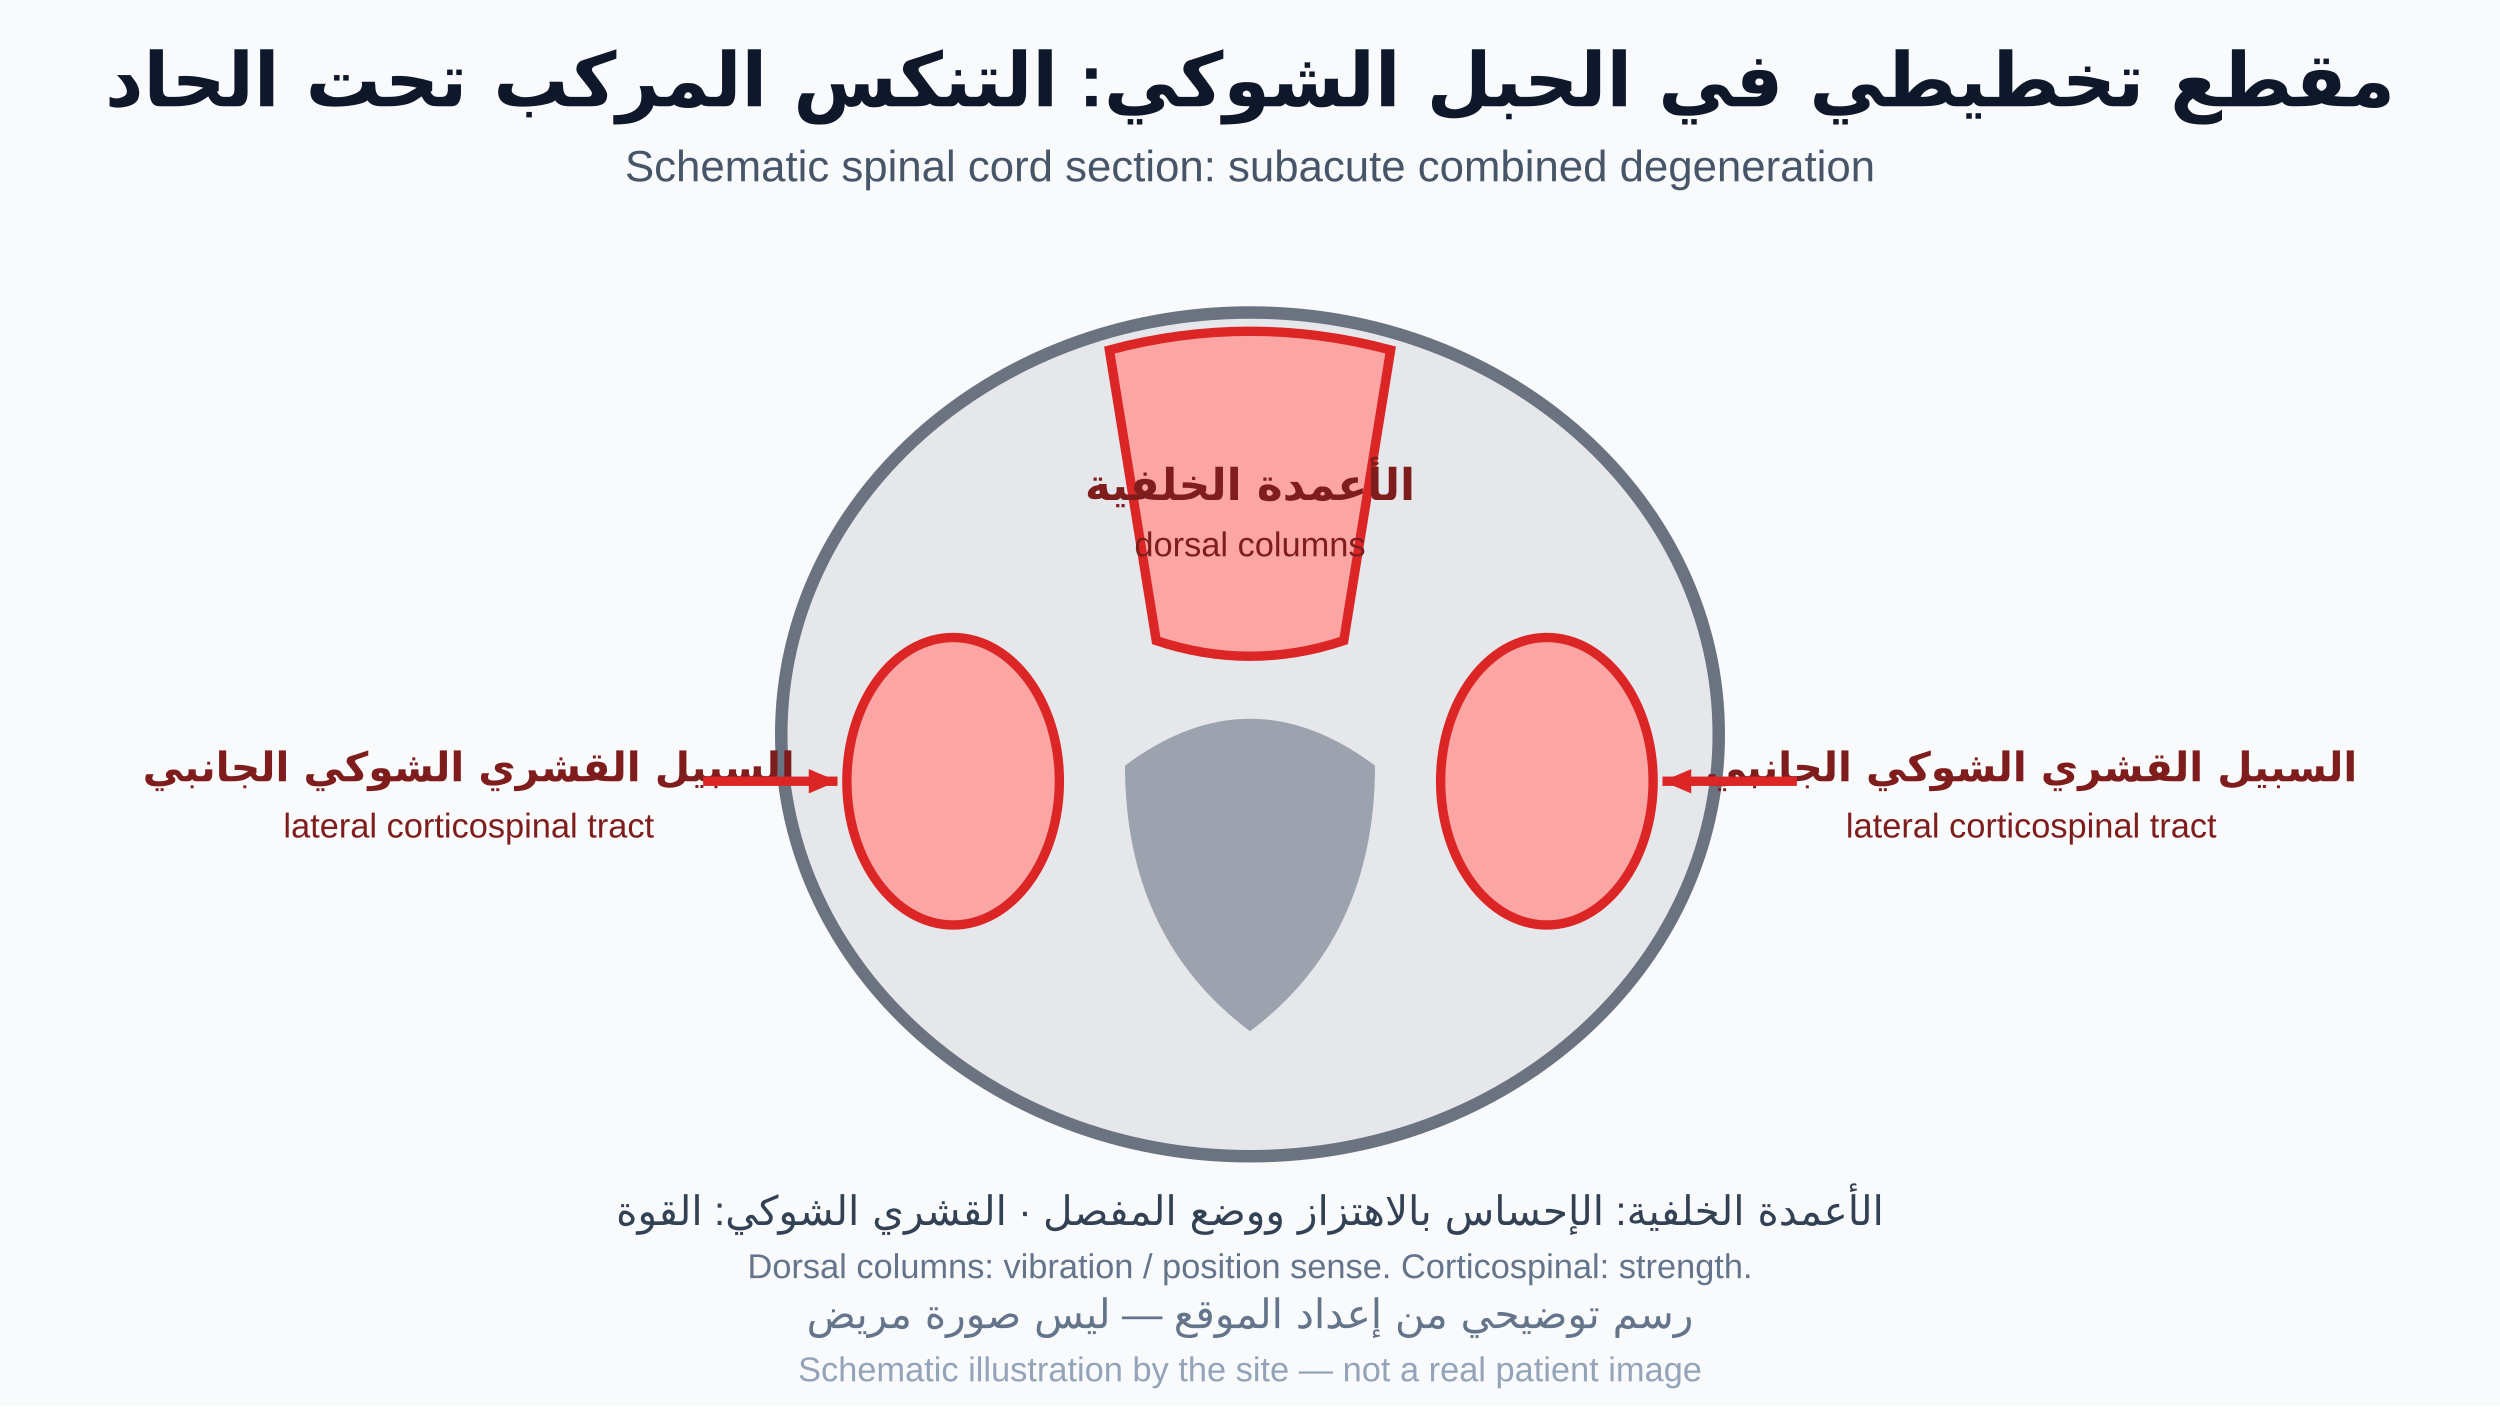
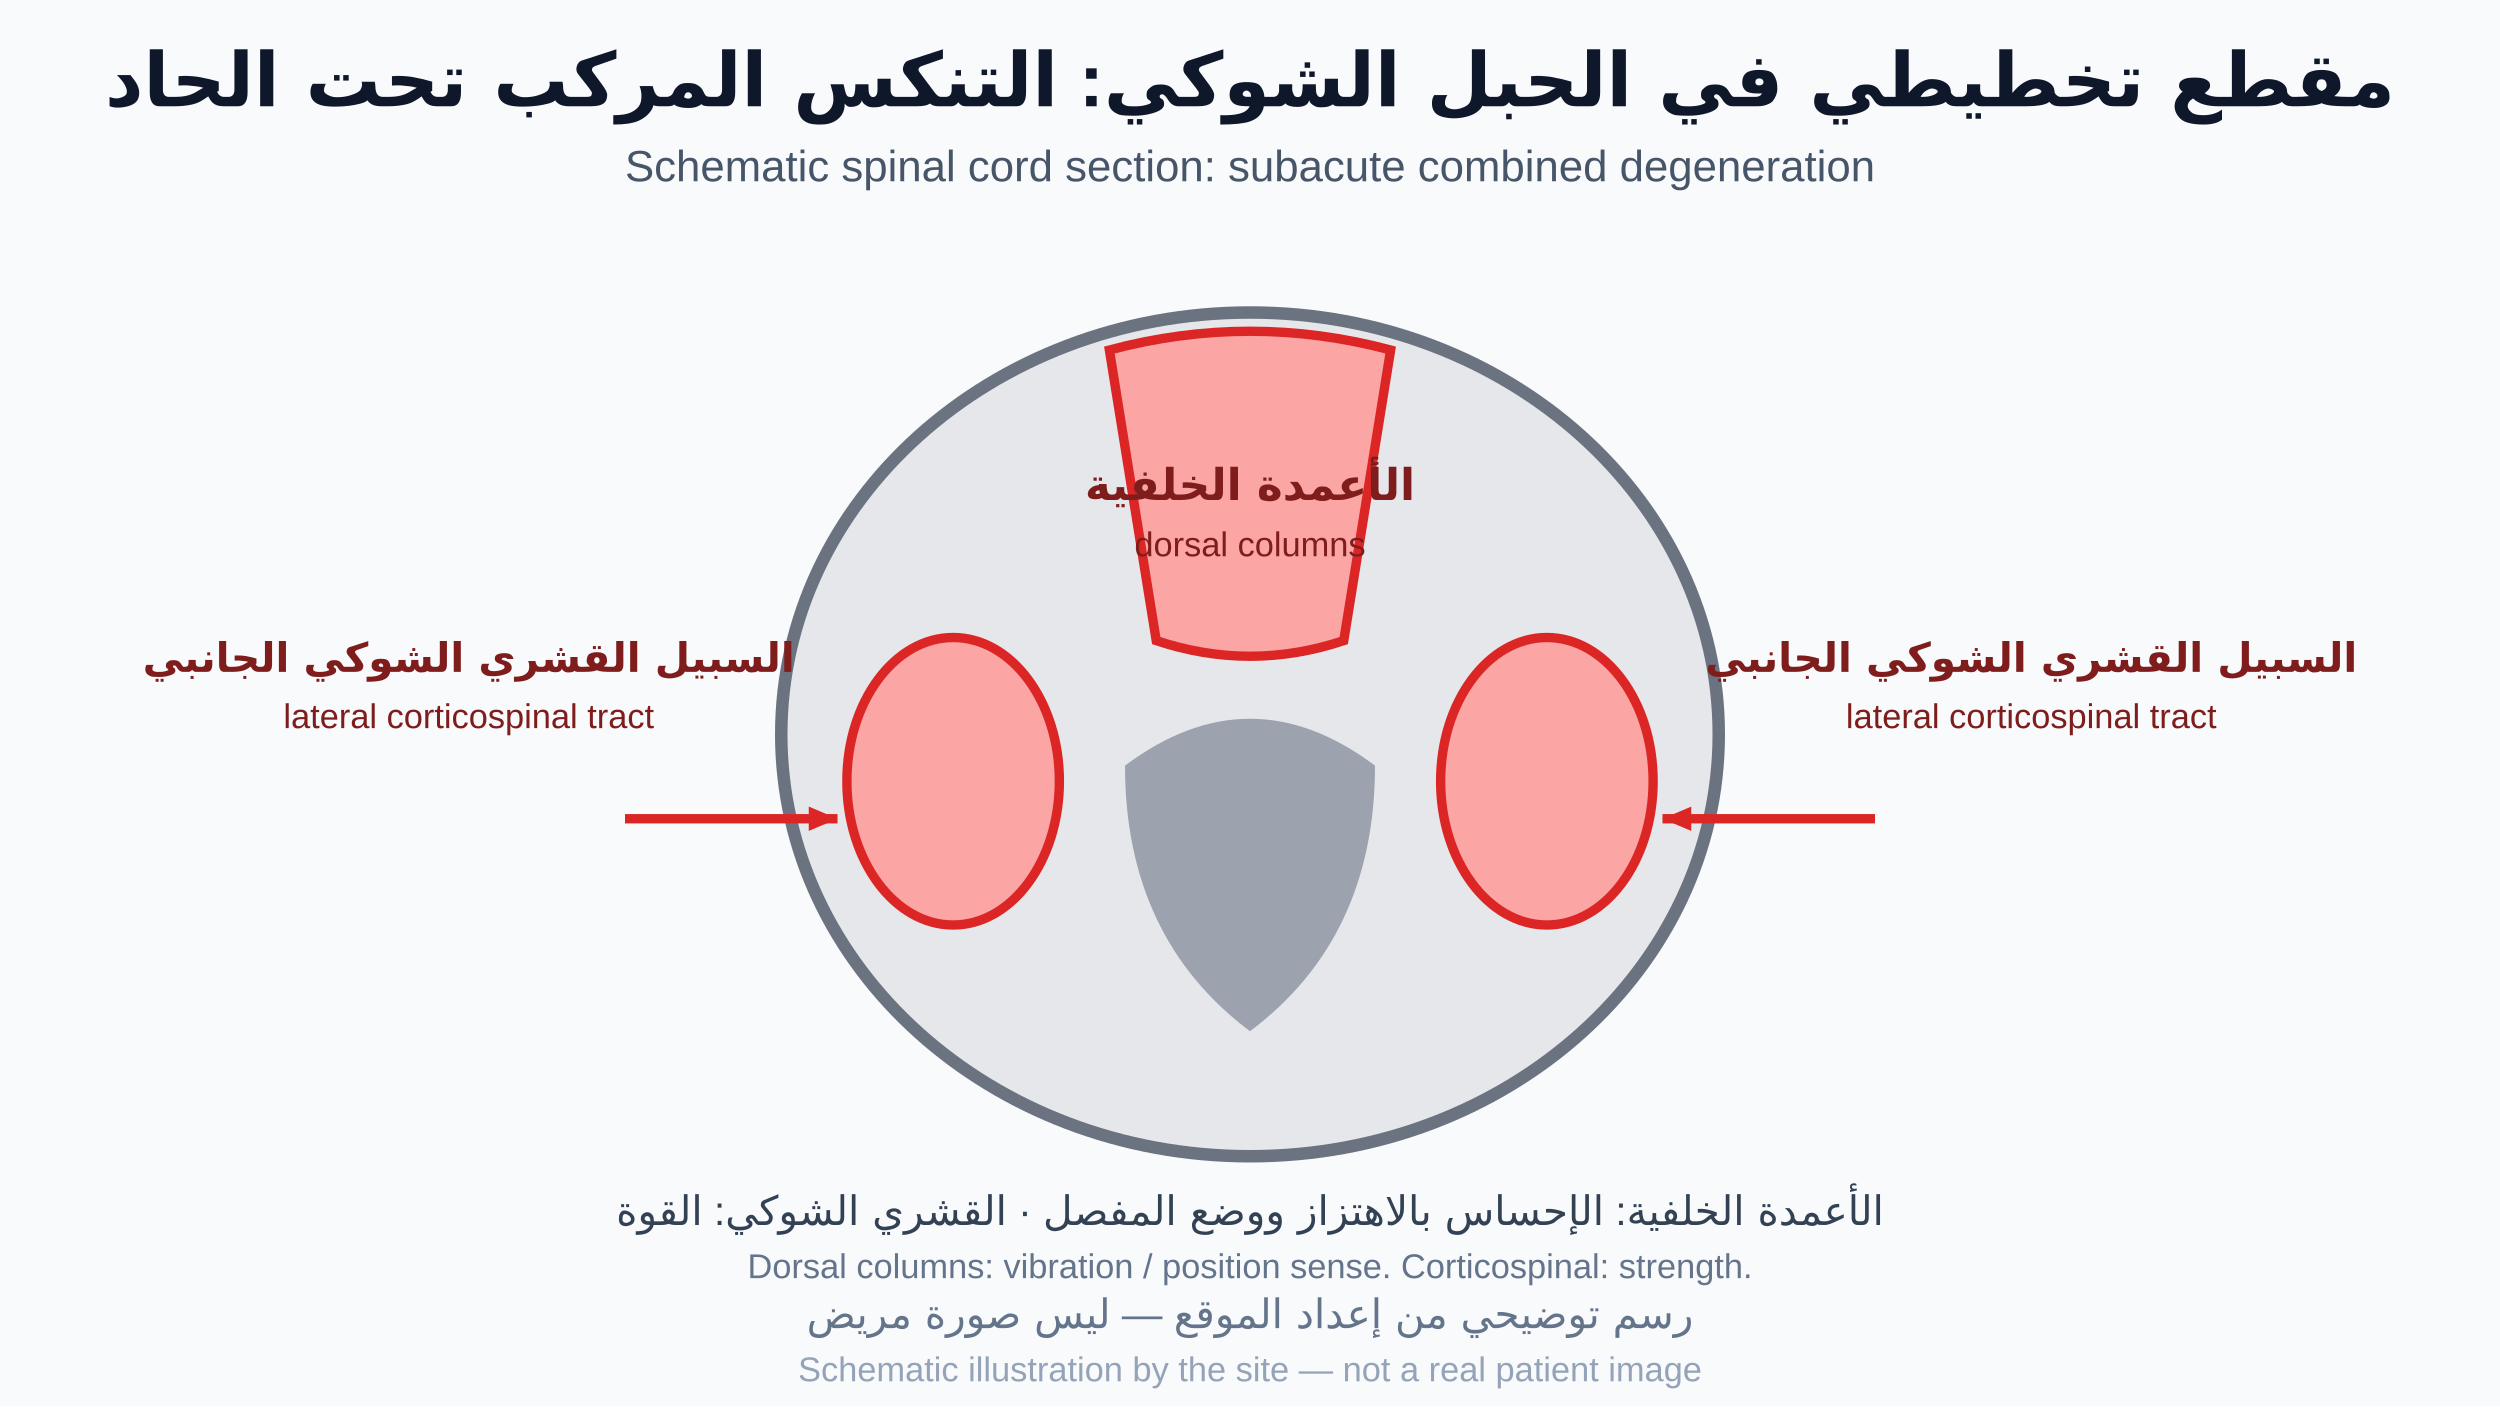
<svg xmlns="http://www.w3.org/2000/svg" viewBox="0 0 800 450" font-family="Tahoma, Arial, sans-serif">
  <rect width="800" height="450" fill="#f8fafc" />
  <text x="400" y="34" font-size="24" fill="#0f172a" text-anchor="middle" font-weight="bold" direction="rtl">مقطع تخطيطي في الحبل الشوكي: التنكس المركب تحت الحاد</text>
  <text x="400" y="58" font-size="14" fill="#475569" text-anchor="middle" font-weight="normal">Schematic spinal cord section: subacute combined degeneration</text>
  <ellipse cx="400" cy="235" rx="150" ry="135" fill="#e5e7eb" stroke="#6b7280" stroke-width="4" />
  <path d="M400 235 m-60 -20 q-30 -50 0 -85 q40 -25 60 15 q20 -40 60 -15 q30 35 0 85 q-30 -40 -60 5 q-30 -45 -60 0Z" fill="#9ca3af" opacity=".0" />
  <path d="M355 112 Q400 100 445 112 L430 205 Q400 215 370 205Z" fill="#fca5a5" stroke="#dc2626" stroke-width="3" />
  <ellipse cx="305" cy="250" rx="34" ry="46" fill="#fca5a5" stroke="#dc2626" stroke-width="3" />
  <ellipse cx="495" cy="250" rx="34" ry="46" fill="#fca5a5" stroke="#dc2626" stroke-width="3" />
  <path d="M360 245 Q400 215 440 245 Q440 300 400 330 Q360 300 360 245Z" fill="#9ca3af" />
  <text x="400" y="160" font-size="14" fill="#7f1d1d" text-anchor="middle" font-weight="bold" direction="rtl">الأعمدة الخلفية</text>
  <text x="400" y="178" font-size="11" fill="#7f1d1d" text-anchor="middle" font-weight="normal">dorsal columns</text>
-   <text x="150" y="250" font-size="13" fill="#7f1d1d" text-anchor="middle" font-weight="bold" direction="rtl">السبيل القشري الشوكي الجانبي</text>
-   <text x="150" y="268" font-size="11" fill="#7f1d1d" text-anchor="middle" font-weight="normal">lateral corticospinal tract</text>
-   <line x1="225" y1="250" x2="268" y2="250" stroke="#dc2626" stroke-width="3" />
-   <polygon points="268,250 258.8,253.9 258.8,246.1" fill="#dc2626" />
-   <text x="650" y="250" font-size="13" fill="#7f1d1d" text-anchor="middle" font-weight="bold" direction="rtl">السبيل القشري الشوكي الجانبي</text>
-   <text x="650" y="268" font-size="11" fill="#7f1d1d" text-anchor="middle" font-weight="normal">lateral corticospinal tract</text>
-   <line x1="575" y1="250" x2="532" y2="250" stroke="#dc2626" stroke-width="3" />
-   <polygon points="532,250 541.2,246.1 541.2,253.9" fill="#dc2626" />
+   <text x="150" y="215" font-size="13" fill="#7f1d1d" text-anchor="middle" font-weight="bold" direction="rtl">السبيل القشري الشوكي الجانبي</text>
+   <text x="150" y="233" font-size="11" fill="#7f1d1d" text-anchor="middle" font-weight="normal">lateral corticospinal tract</text>
+   <line x1="200" y1="262" x2="268" y2="262" stroke="#dc2626" stroke-width="3" />
+   <polygon points="268,262 258.8,265.9 258.8,258.1" fill="#dc2626" />
+   <text x="650" y="215" font-size="13" fill="#7f1d1d" text-anchor="middle" font-weight="bold" direction="rtl">السبيل القشري الشوكي الجانبي</text>
+   <text x="650" y="233" font-size="11" fill="#7f1d1d" text-anchor="middle" font-weight="normal">lateral corticospinal tract</text>
+   <line x1="600" y1="262" x2="532" y2="262" stroke="#dc2626" stroke-width="3" />
+   <polygon points="532,262 541.2,258.1 541.2,265.9" fill="#dc2626" />
  <text x="400" y="392" font-size="13" fill="#334155" text-anchor="middle" font-weight="normal" direction="rtl">الأعمدة الخلفية: الإحساس بالاهتزاز ووضع المفصل · القشري الشوكي: القوة</text>
  <text x="400" y="409" font-size="11" fill="#64748b" text-anchor="middle" font-weight="normal">Dorsal columns: vibration / position sense. Corticospinal: strength.</text>
  <text x="400" y="425" font-size="13" fill="#64748b" text-anchor="middle" font-weight="normal" direction="rtl">رسم توضيحي من إعداد الموقع — ليس صورة مريض</text>
  <text x="400" y="442" font-size="11" fill="#94a3b8" text-anchor="middle" font-weight="normal">Schematic illustration by the site — not a real patient image</text>
</svg>
